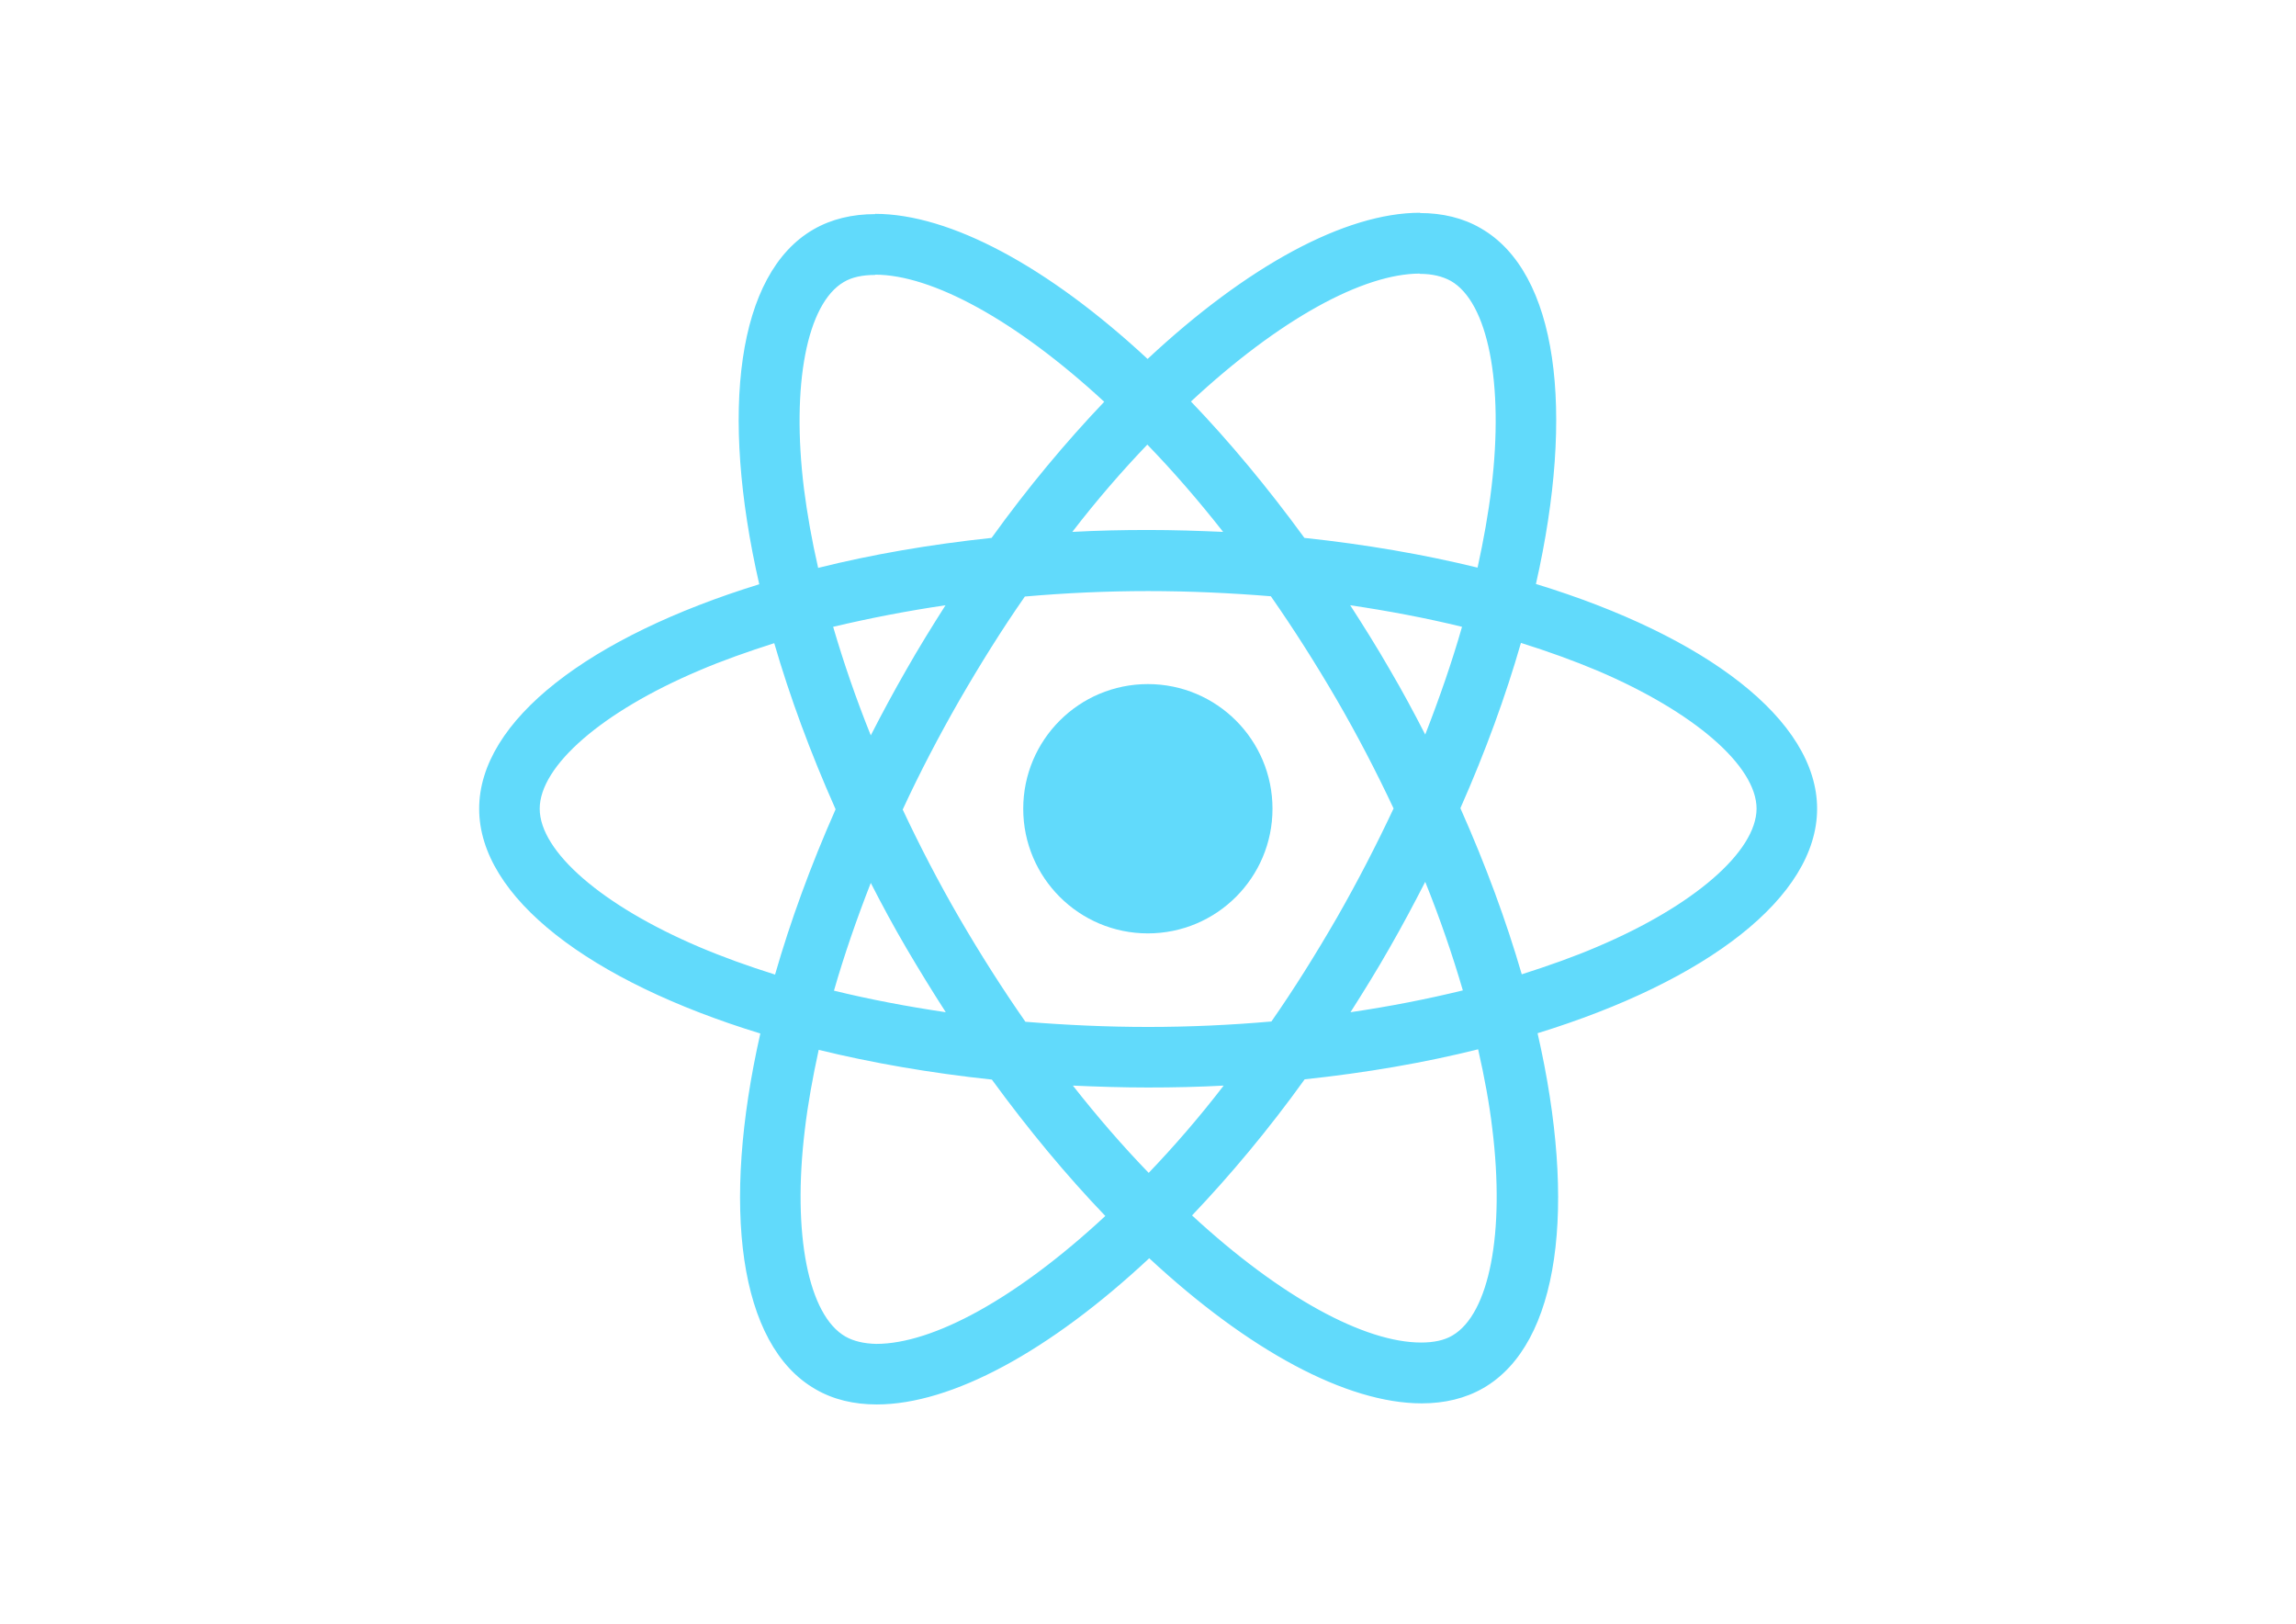
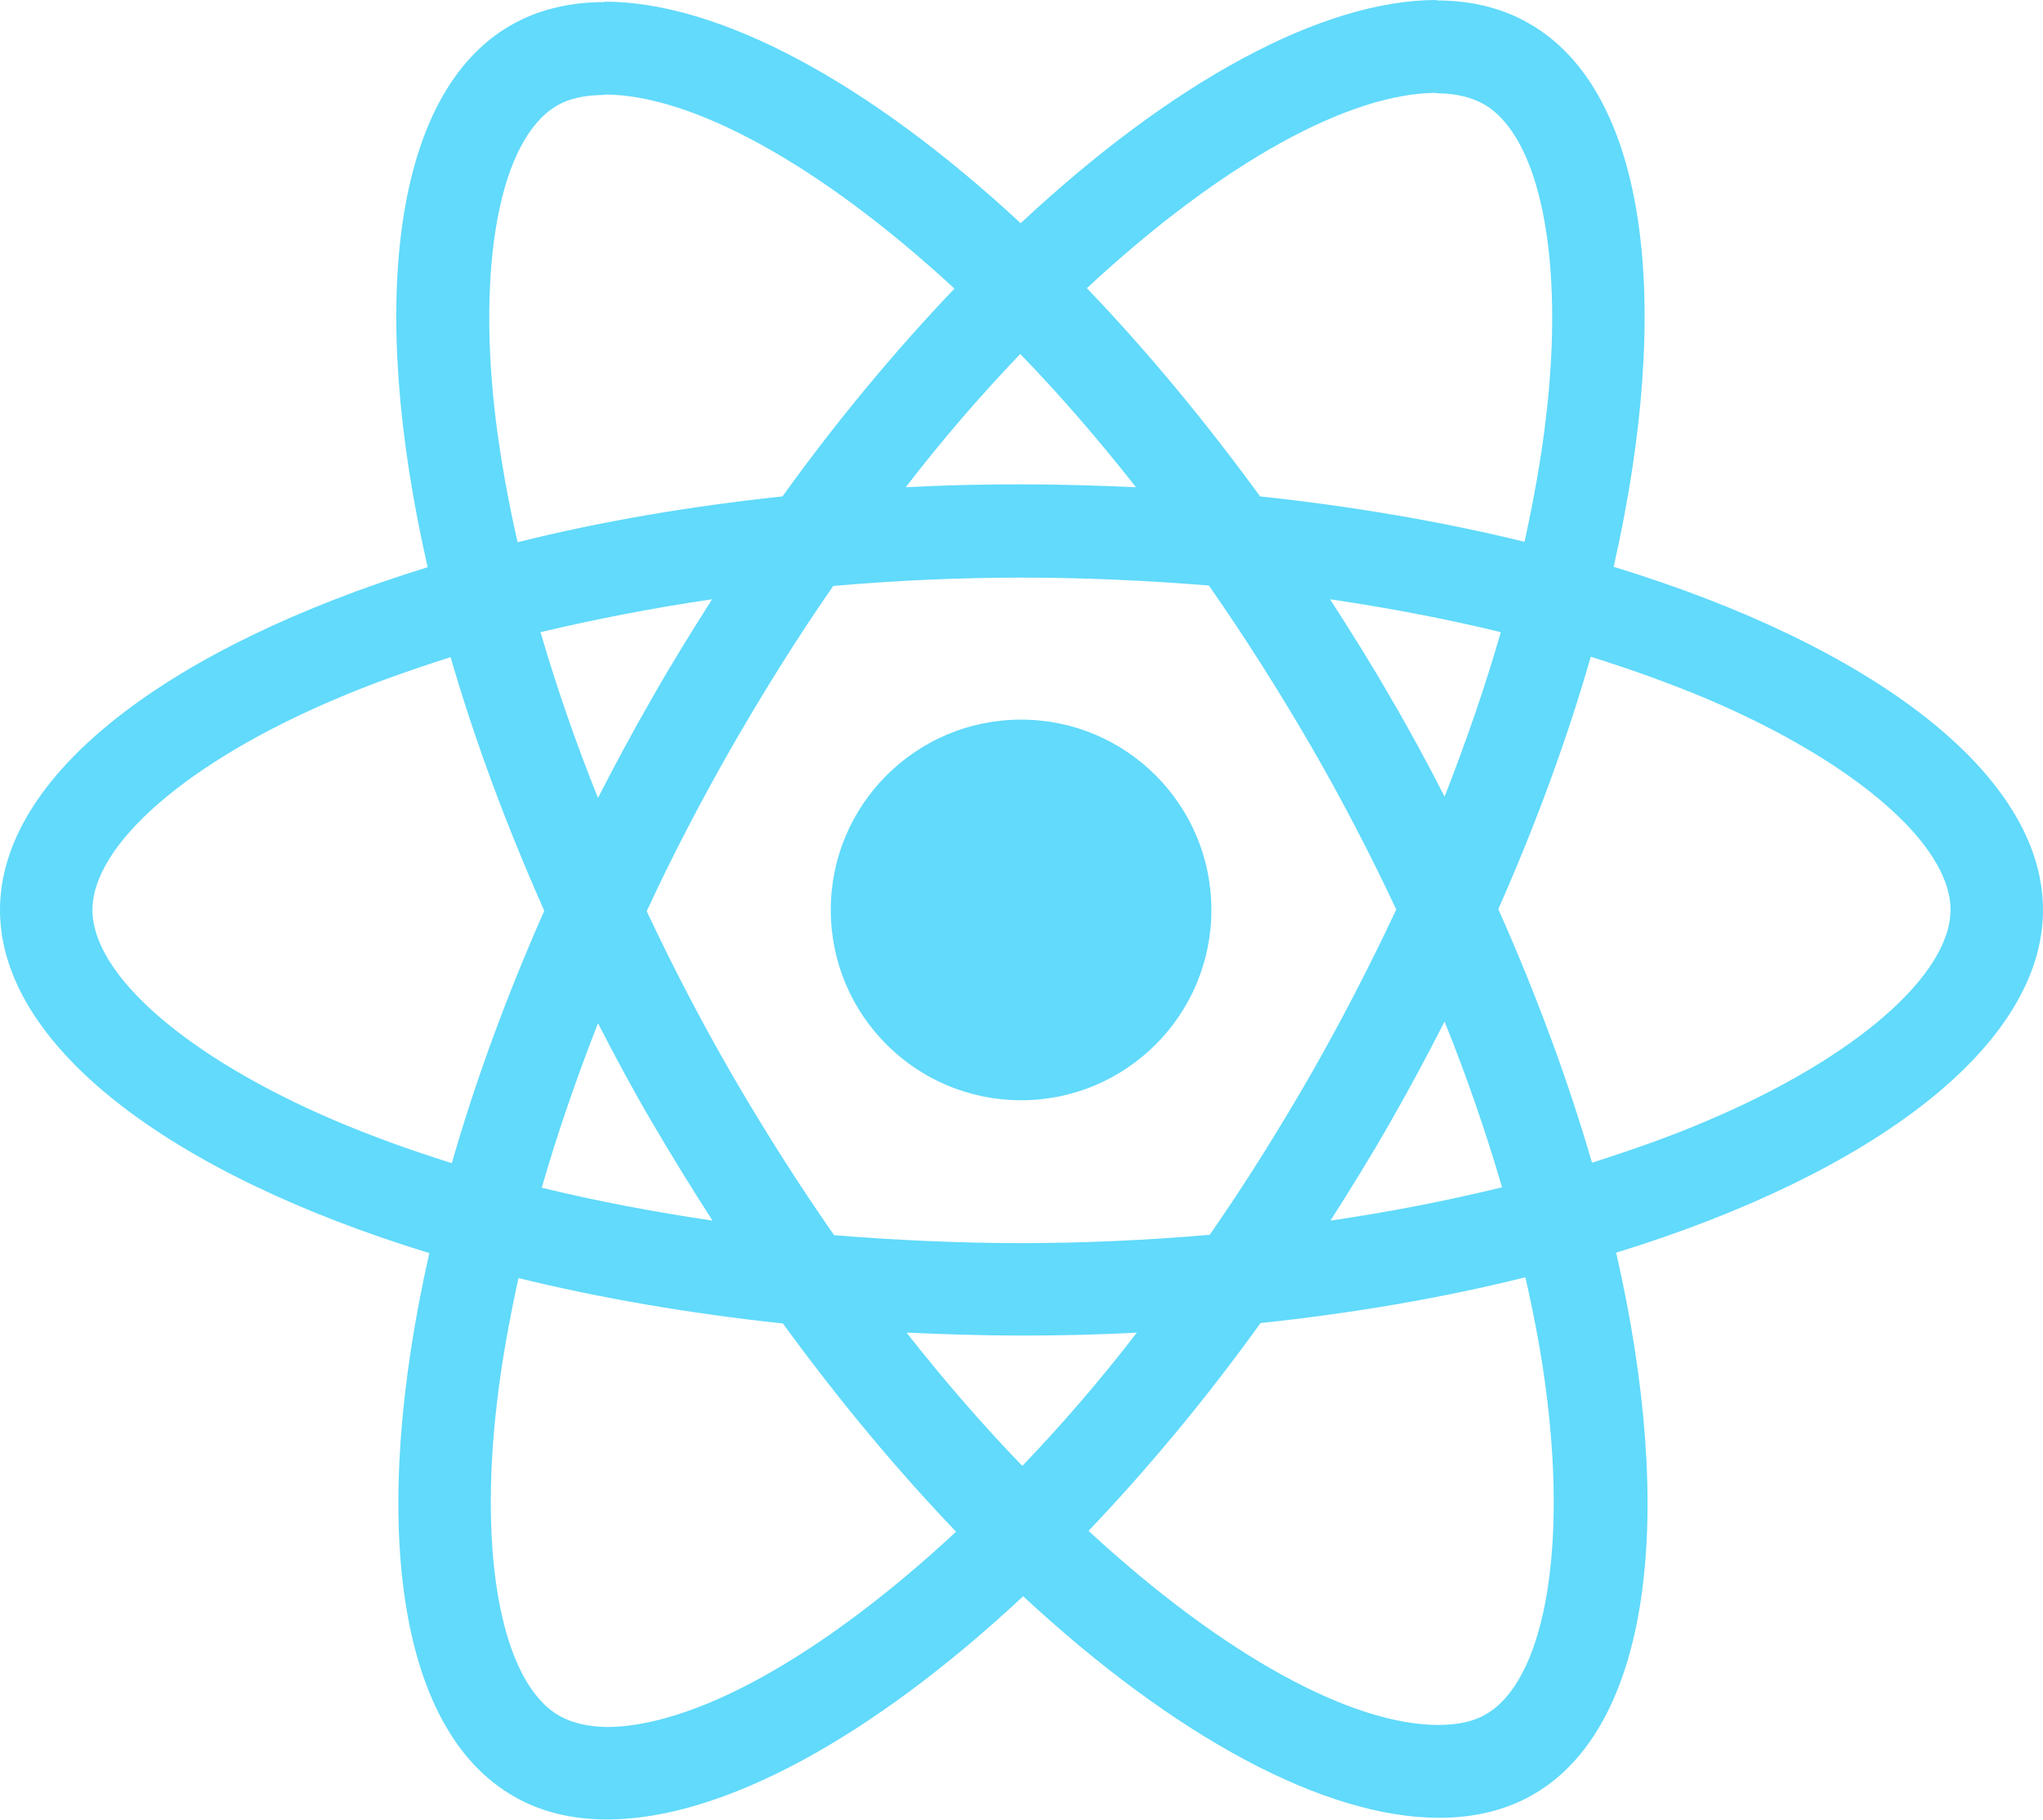
- <svg xmlns="http://www.w3.org/2000/svg" viewBox="0 0 841.9 595.3">
-   <g fill="#61DAFB">
-     <path d="M666.3 296.5c0-32.5-40.7-63.3-103.1-82.4 14.4-63.6 8-114.2-20.2-130.4-6.5-3.8-14.1-5.6-22.4-5.6v22.3c4.6 0 8.3.9 11.4 2.6 13.6 7.8 19.5 37.5 14.9 75.7-1.1 9.4-2.9 19.3-5.1 29.4-19.6-4.8-41-8.5-63.5-10.9-13.5-18.5-27.5-35.3-41.6-50 32.6-30.3 63.2-46.9 84-46.9V78c-27.5 0-63.5 19.6-99.9 53.6-36.4-33.8-72.4-53.2-99.9-53.2v22.3c20.7 0 51.4 16.5 84 46.6-14 14.7-28 31.4-41.3 49.9-22.6 2.4-44 6.1-63.6 11-2.3-10-4-19.7-5.2-29-4.7-38.2 1.1-67.9 14.6-75.8 3-1.8 6.9-2.6 11.5-2.6V78.5c-8.4 0-16 1.8-22.6 5.6-28.1 16.2-34.4 66.7-19.9 130.1-62.2 19.2-102.7 49.9-102.7 82.3 0 32.5 40.7 63.3 103.1 82.4-14.4 63.6-8 114.2 20.2 130.4 6.5 3.8 14.1 5.6 22.5 5.6 27.5 0 63.5-19.6 99.9-53.6 36.4 33.8 72.4 53.2 99.9 53.2 8.4 0 16-1.8 22.6-5.6 28.1-16.2 34.4-66.7 19.9-130.1 62-19.1 102.5-49.9 102.5-82.3zm-130.2-66.7c-3.7 12.9-8.3 26.2-13.5 39.5-4.1-8-8.4-16-13.1-24-4.6-8-9.5-15.8-14.4-23.4 14.2 2.1 27.9 4.7 41 7.9zm-45.8 106.5c-7.8 13.5-15.8 26.3-24.1 38.2-14.9 1.3-30 2-45.2 2-15.1 0-30.2-.7-45-1.9-8.3-11.9-16.4-24.6-24.2-38-7.6-13.1-14.5-26.4-20.8-39.8 6.2-13.4 13.2-26.8 20.7-39.9 7.8-13.5 15.8-26.3 24.1-38.2 14.9-1.3 30-2 45.2-2 15.1 0 30.2.7 45 1.9 8.3 11.9 16.4 24.6 24.2 38 7.6 13.1 14.5 26.4 20.8 39.8-6.3 13.4-13.2 26.8-20.7 39.9zm32.3-13c5.4 13.4 10 26.8 13.8 39.8-13.1 3.2-26.9 5.9-41.2 8 4.9-7.7 9.8-15.6 14.4-23.7 4.6-8 8.9-16.1 13-24.1zM421.2 430c-9.3-9.6-18.6-20.3-27.8-32 9 .4 18.2.7 27.5.7 9.4 0 18.7-.2 27.8-.7-9 11.7-18.3 22.4-27.5 32zm-74.4-58.9c-14.2-2.1-27.9-4.7-41-7.9 3.7-12.9 8.3-26.2 13.5-39.5 4.1 8 8.4 16 13.1 24 4.7 8 9.5 15.8 14.4 23.4zM420.7 163c9.3 9.6 18.6 20.3 27.8 32-9-.4-18.2-.7-27.5-.7-9.4 0-18.7.2-27.8.7 9-11.7 18.3-22.4 27.5-32zm-74 58.9c-4.9 7.7-9.8 15.6-14.4 23.7-4.6 8-8.9 16-13 24-5.4-13.4-10-26.8-13.8-39.8 13.1-3.1 26.9-5.8 41.2-7.9zm-90.5 125.2c-35.4-15.1-58.3-34.9-58.3-50.6 0-15.7 22.9-35.6 58.3-50.6 8.6-3.7 18-7 27.7-10.1 5.7 19.6 13.2 40 22.5 60.9-9.2 20.8-16.6 41.1-22.2 60.6-9.9-3.1-19.3-6.5-28-10.2zM310 490c-13.6-7.8-19.5-37.5-14.9-75.7 1.1-9.4 2.9-19.3 5.1-29.4 19.6 4.8 41 8.5 63.5 10.9 13.5 18.5 27.5 35.3 41.6 50-32.6 30.3-63.2 46.9-84 46.9-4.5-.1-8.3-1-11.3-2.7zm237.2-76.2c4.7 38.2-1.1 67.9-14.6 75.8-3 1.8-6.9 2.6-11.5 2.6-20.7 0-51.4-16.5-84-46.6 14-14.7 28-31.4 41.3-49.9 22.6-2.4 44-6.1 63.6-11 2.3 10.1 4.1 19.8 5.2 29.1zm38.5-66.7c-8.6 3.7-18 7-27.7 10.1-5.7-19.6-13.2-40-22.5-60.9 9.2-20.8 16.6-41.1 22.2-60.6 9.9 3.1 19.3 6.5 28.1 10.2 35.4 15.1 58.3 34.9 58.3 50.6-.1 15.7-23 35.6-58.4 50.6zM320.8 78.4z" />
-     <circle cx="420.9" cy="296.5" r="45.7" />
-     <path d="M520.5 78.1z" />
+ <svg xmlns="http://www.w3.org/2000/svg" viewBox="0 0 136.256 121.341" version="1.1" id="svg10" width="136.256" height="121.341">
+   <defs id="defs14" />
+   <g fill="#61dafb" id="g8" transform="matrix(0.2777325,0,0,0.2777325,-48.79761,-21.66314)">
+     <path d="m 666.3,296.5 c 0,-32.5 -40.7,-63.3 -103.1,-82.4 14.4,-63.6 8,-114.2 -20.2,-130.4 -6.5,-3.8 -14.1,-5.6 -22.4,-5.6 v 22.3 c 4.6,0 8.3,0.9 11.4,2.6 13.6,7.8 19.5,37.5 14.9,75.7 -1.1,9.4 -2.9,19.3 -5.1,29.4 -19.6,-4.8 -41,-8.5 -63.5,-10.9 -13.5,-18.5 -27.5,-35.3 -41.6,-50 32.6,-30.3 63.2,-46.9 84,-46.9 V 78 C 493.2,78 457.2,97.6 420.8,131.6 384.4,97.8 348.4,78.4 320.9,78.4 v 22.3 c 20.7,0 51.4,16.5 84,46.6 -14,14.7 -28,31.4 -41.3,49.9 -22.6,2.4 -44,6.1 -63.6,11 -2.3,-10 -4,-19.7 -5.2,-29 -4.7,-38.2 1.1,-67.9 14.6,-75.8 3,-1.8 6.9,-2.6 11.5,-2.6 V 78.5 c -8.4,0 -16,1.8 -22.6,5.6 -28.1,16.2 -34.4,66.7 -19.9,130.1 -62.2,19.2 -102.7,49.9 -102.7,82.3 0,32.5 40.7,63.3 103.1,82.4 -14.4,63.6 -8,114.2 20.2,130.4 6.5,3.8 14.1,5.6 22.5,5.6 27.5,0 63.5,-19.6 99.9,-53.6 36.4,33.8 72.4,53.2 99.9,53.2 8.4,0 16,-1.8 22.6,-5.6 28.1,-16.2 34.4,-66.7 19.9,-130.1 62,-19.1 102.5,-49.9 102.5,-82.3 z M 536.1,229.8 c -3.7,12.9 -8.3,26.2 -13.5,39.5 -4.1,-8 -8.4,-16 -13.1,-24 -4.6,-8 -9.5,-15.8 -14.4,-23.4 14.2,2.1 27.9,4.7 41,7.9 z m -45.8,106.5 c -7.8,13.5 -15.8,26.3 -24.1,38.2 -14.9,1.3 -30,2 -45.2,2 -15.1,0 -30.2,-0.7 -45,-1.9 -8.3,-11.9 -16.4,-24.6 -24.2,-38 -7.6,-13.1 -14.5,-26.4 -20.8,-39.8 6.2,-13.4 13.2,-26.8 20.7,-39.9 7.8,-13.5 15.8,-26.3 24.1,-38.2 14.9,-1.3 30,-2 45.2,-2 15.1,0 30.2,0.7 45,1.9 8.3,11.9 16.4,24.6 24.2,38 7.6,13.1 14.5,26.4 20.8,39.8 -6.3,13.4 -13.2,26.8 -20.7,39.9 z m 32.3,-13 c 5.4,13.4 10,26.8 13.8,39.8 -13.1,3.2 -26.9,5.9 -41.2,8 4.9,-7.7 9.8,-15.6 14.4,-23.7 4.6,-8 8.9,-16.1 13,-24.1 z M 421.2,430 c -9.3,-9.6 -18.6,-20.3 -27.8,-32 9,0.4 18.2,0.7 27.5,0.7 9.4,0 18.7,-0.2 27.8,-0.7 -9,11.7 -18.3,22.4 -27.5,32 z m -74.4,-58.9 c -14.2,-2.1 -27.9,-4.7 -41,-7.9 3.7,-12.9 8.3,-26.2 13.5,-39.5 4.1,8 8.4,16 13.1,24 4.7,8 9.5,15.8 14.4,23.4 z M 420.7,163 c 9.3,9.6 18.6,20.3 27.8,32 -9,-0.4 -18.2,-0.7 -27.5,-0.7 -9.4,0 -18.7,0.2 -27.8,0.7 9,-11.7 18.3,-22.4 27.5,-32 z m -74,58.9 c -4.9,7.7 -9.8,15.6 -14.4,23.7 -4.6,8 -8.9,16 -13,24 -5.4,-13.4 -10,-26.8 -13.8,-39.8 13.1,-3.1 26.9,-5.8 41.2,-7.9 z m -90.5,125.2 c -35.4,-15.1 -58.3,-34.9 -58.3,-50.6 0,-15.7 22.9,-35.6 58.3,-50.6 8.6,-3.7 18,-7 27.7,-10.1 5.7,19.6 13.2,40 22.5,60.9 -9.2,20.8 -16.6,41.1 -22.2,60.6 -9.9,-3.1 -19.3,-6.5 -28,-10.2 z M 310,490 c -13.6,-7.8 -19.5,-37.5 -14.9,-75.7 1.1,-9.4 2.9,-19.3 5.1,-29.4 19.6,4.8 41,8.5 63.5,10.9 13.5,18.5 27.5,35.3 41.6,50 -32.6,30.3 -63.2,46.9 -84,46.9 -4.5,-0.1 -8.3,-1 -11.3,-2.7 z m 237.2,-76.2 c 4.7,38.2 -1.1,67.9 -14.6,75.8 -3,1.8 -6.9,2.6 -11.5,2.6 -20.7,0 -51.4,-16.5 -84,-46.6 14,-14.7 28,-31.4 41.3,-49.9 22.6,-2.4 44,-6.1 63.6,-11 2.3,10.1 4.1,19.8 5.2,29.1 z m 38.5,-66.7 c -8.6,3.7 -18,7 -27.7,10.1 -5.7,-19.6 -13.2,-40 -22.5,-60.9 9.2,-20.8 16.6,-41.1 22.2,-60.6 9.9,3.1 19.3,6.5 28.1,10.2 35.4,15.1 58.3,34.9 58.3,50.6 -0.1,15.7 -23,35.6 -58.4,50.6 z M 320.8,78.4 Z" id="path2" />
+     <circle cx="420.9" cy="296.5" r="45.7" id="circle4" />
+     <path d="M 520.5,78.1 Z" id="path6" />
  </g>
</svg>
